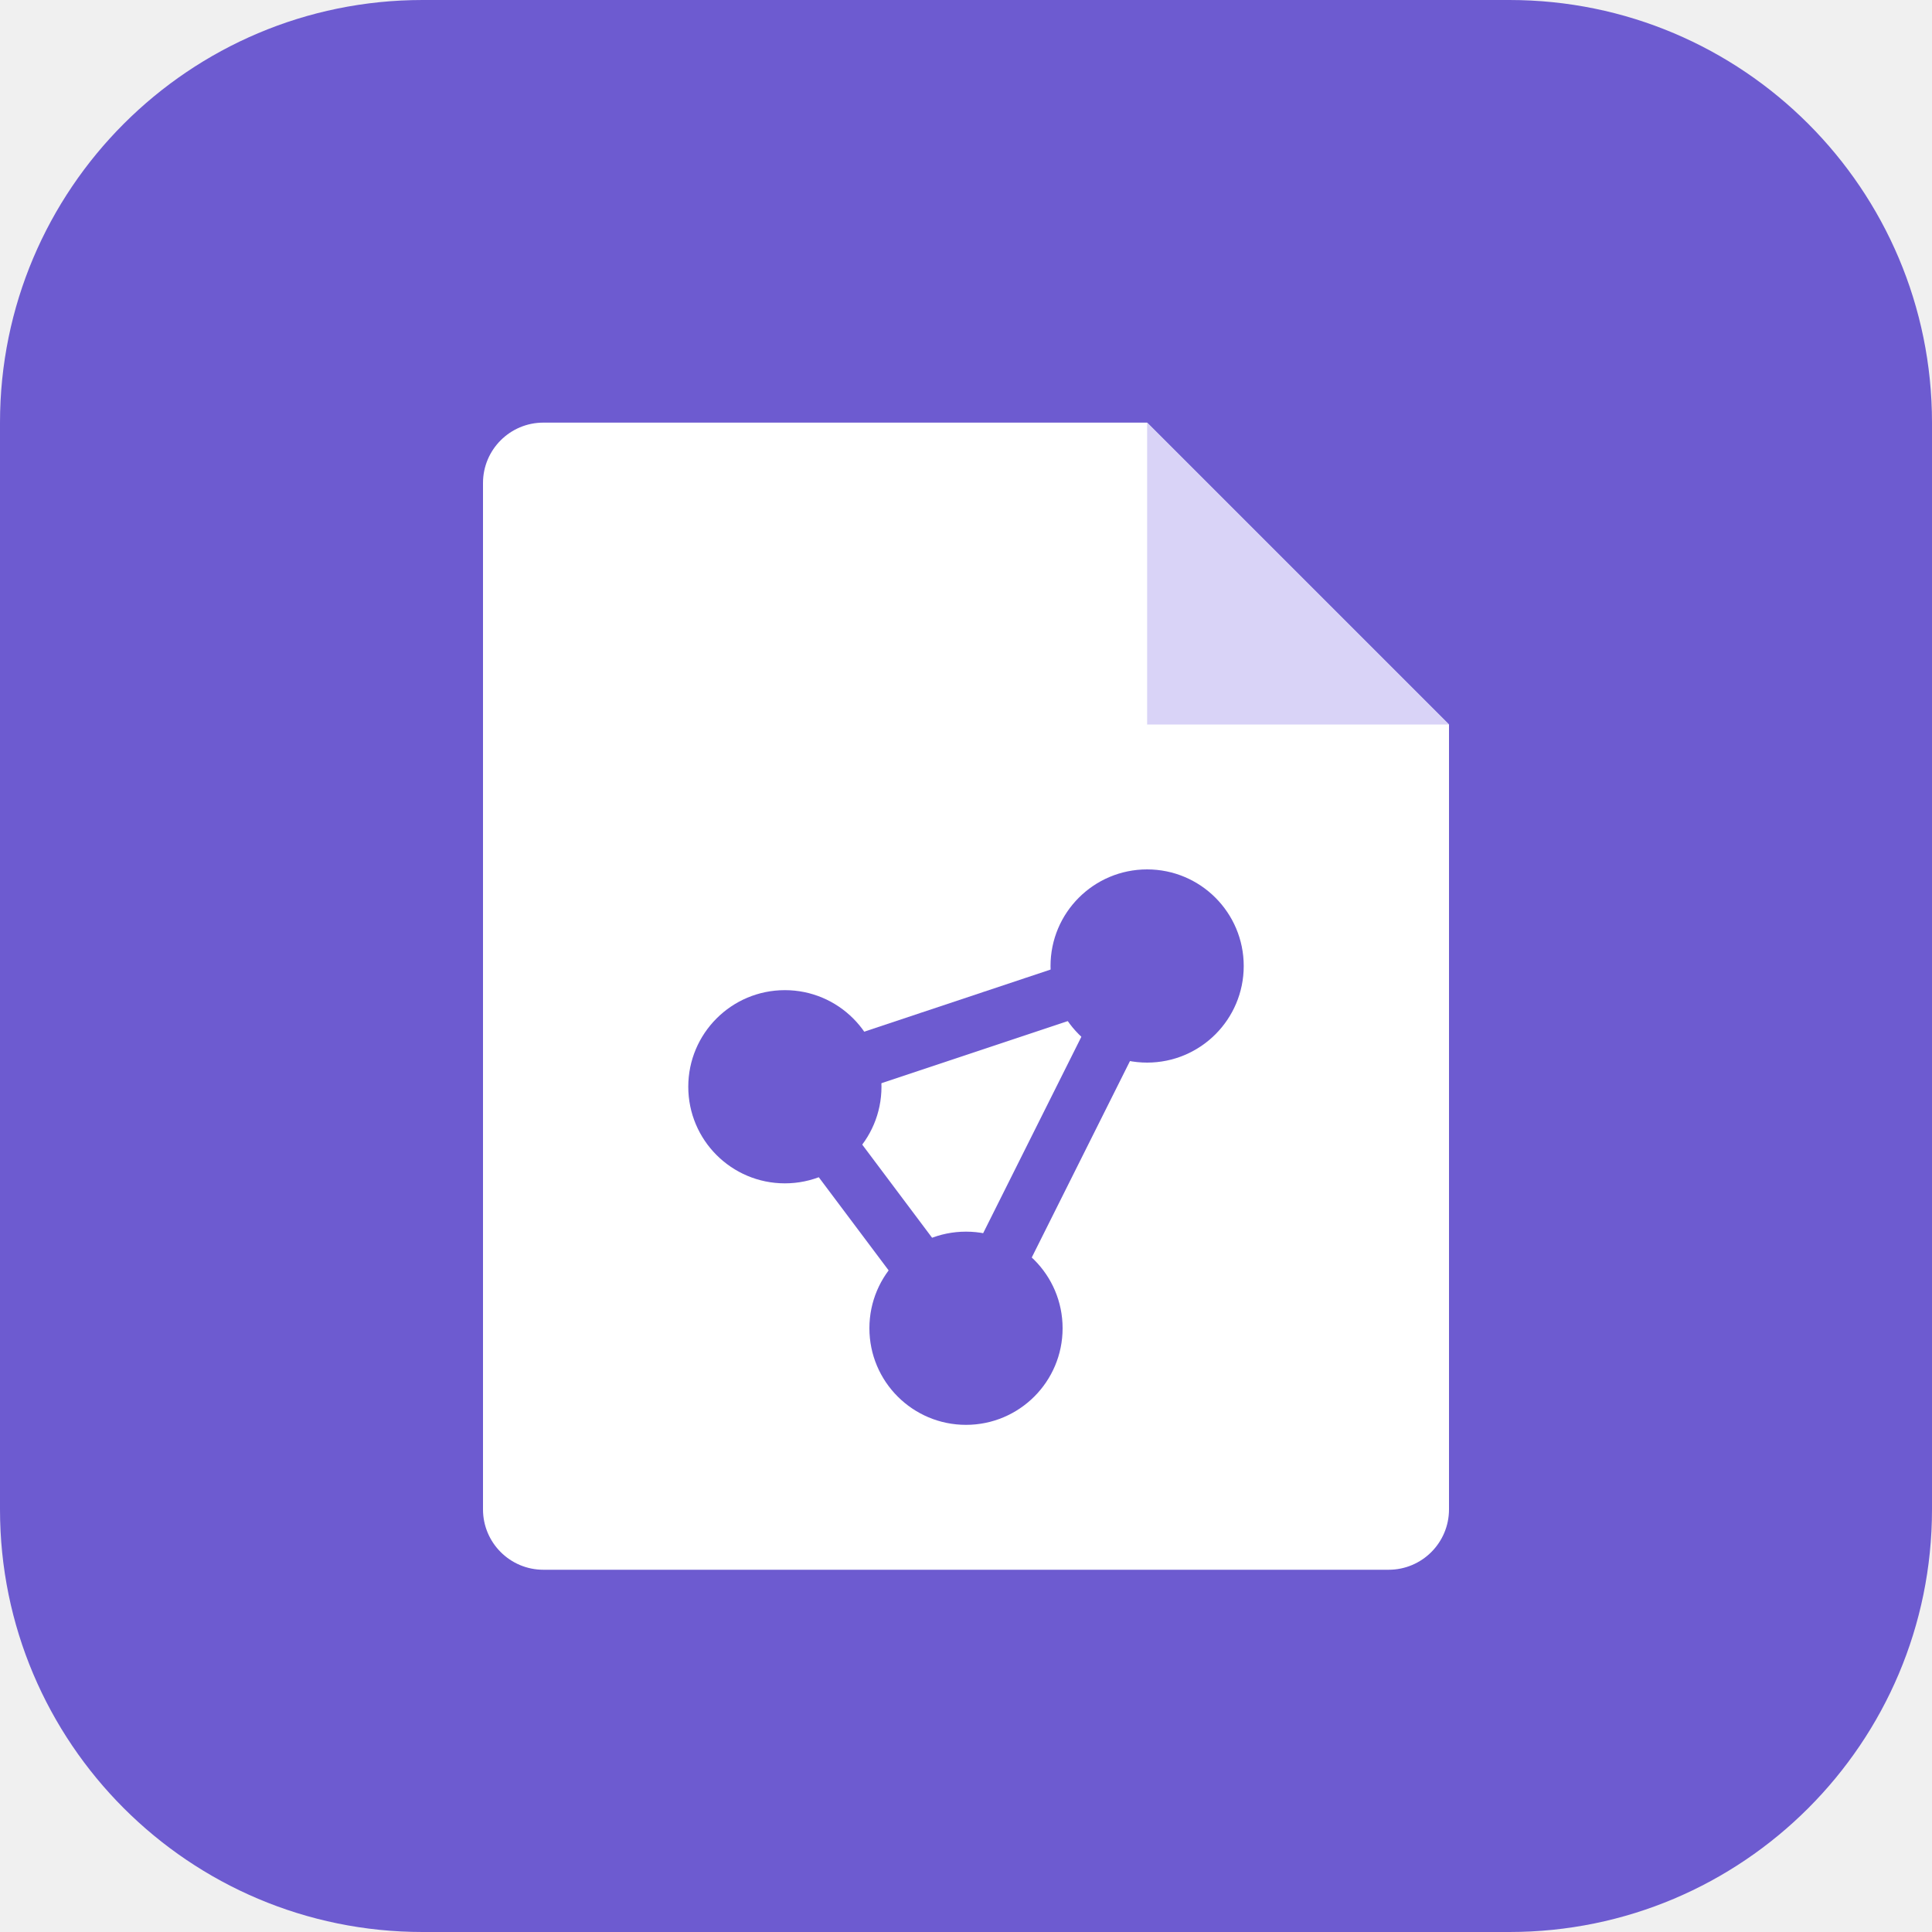
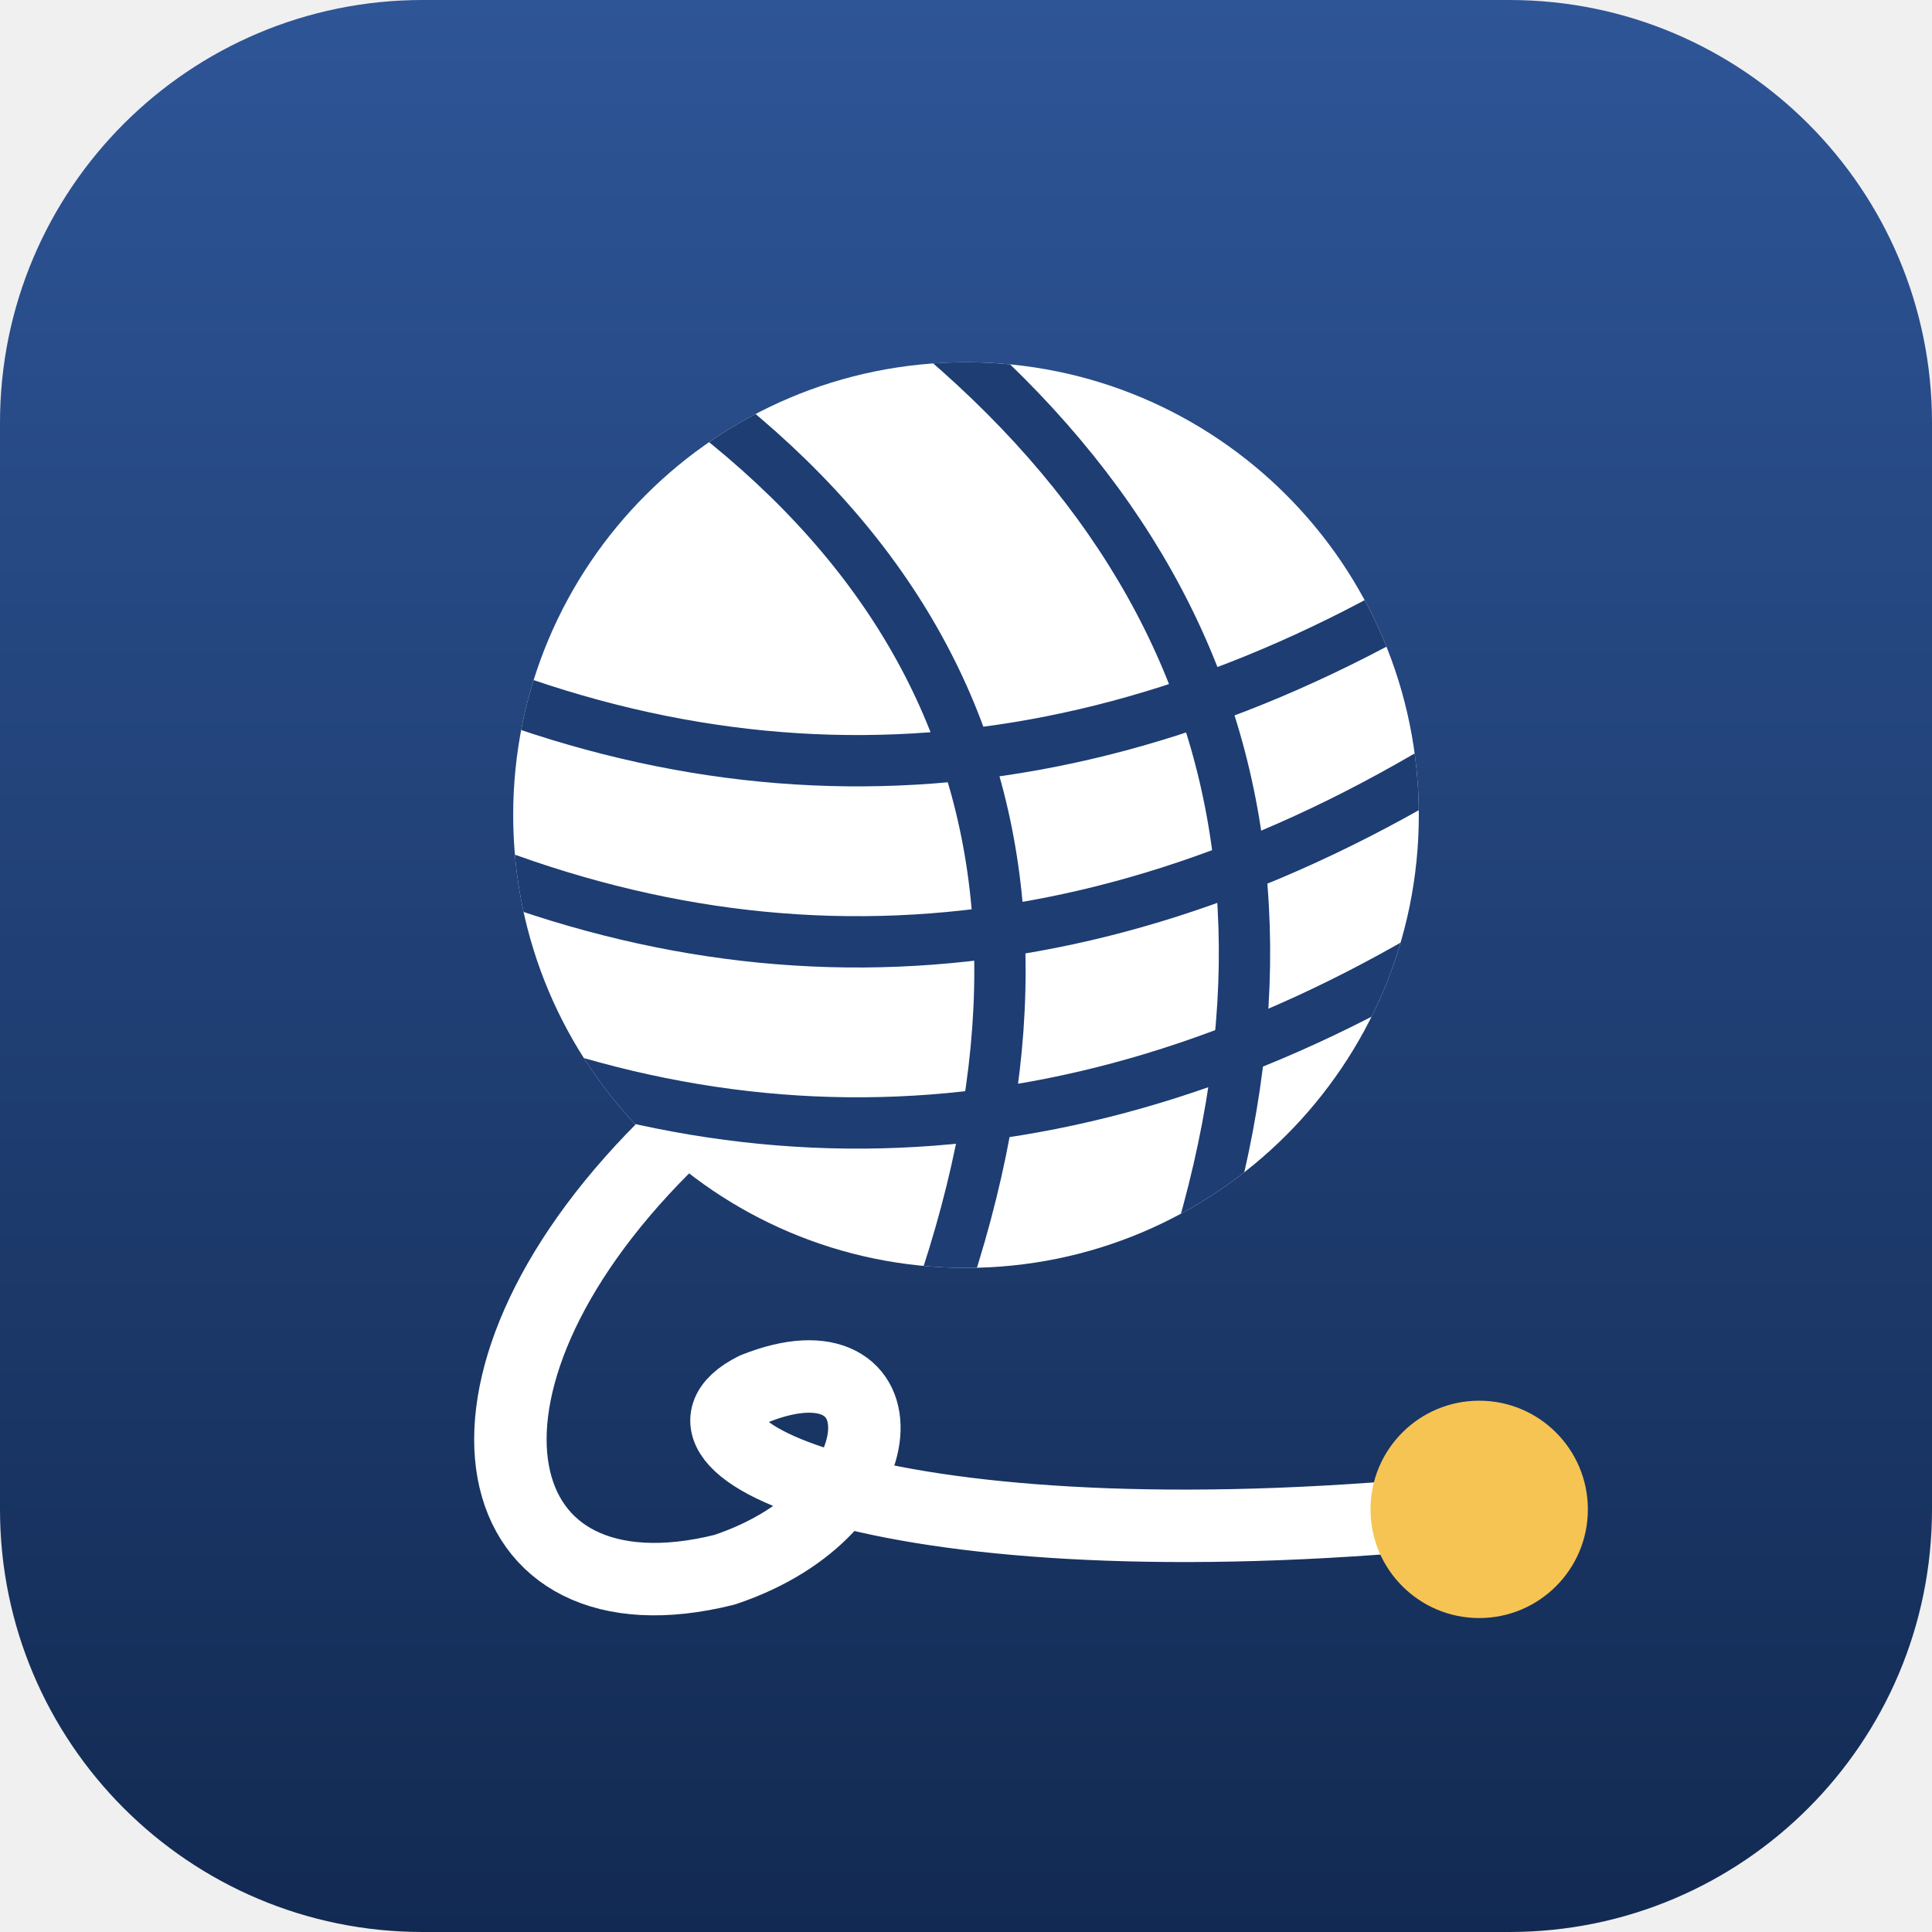
<svg xmlns="http://www.w3.org/2000/svg" viewBox="0 0 64 64">
-   <rect width="64" height="64" rx="14" fill="#6d5bd0" />
-   <path d="M18 14h20l10 10v26a2 2 0 0 1-2 2H18a2 2 0 0 1-2-2V16a2 2 0 0 1 2-2z" fill="#fff" />
-   <path d="M38 14v10h10" fill="#d9d3f7" />
-   <circle cx="26" cy="36" r="3.2" fill="#6d5bd0" />
-   <circle cx="38" cy="32" r="3.2" fill="#6d5bd0" />
-   <circle cx="32" cy="44" r="3.2" fill="#6d5bd0" />
-   <path d="M26 36l12-4M26 36l6 8M38 32l-6 12" stroke="#6d5bd0" stroke-width="1.8" />
+   <defs>
+     <linearGradient id="bg" x1="0" y1="0" x2="0" y2="1">
+       <stop offset="0" stop-color="#2e5597" />
+       <stop offset="1" stop-color="#122a52" />
+     </linearGradient>
+     <clipPath id="ball">
+       <circle cx="32" cy="27" r="15" />
+     </clipPath>
+   </defs>
+   <rect width="64" height="64" rx="14" fill="url(#bg)" />
+   <path d="M22 38C14 46 16 54 24 52C30 50 30 44 25 46C21 48 30 52 49 50" fill="none" stroke="#fff" stroke-width="2.4" stroke-linecap="round" stroke-linejoin="round" />
+   <circle cx="32" cy="27" r="15" fill="#fff" />
+   <g clip-path="url(#ball)" fill="none" stroke="#1d3d73" stroke-width="1.7">
+     <path d="M14 22Q32 30 50 18M14 28Q32 36 50 24M14 34Q32 42 50 30M18 10Q40 22 30 46M27 8Q48 22 38 46" />
+   </g>
+   <circle cx="49" cy="50" r="3.6" fill="#f6c453" />
</svg>
